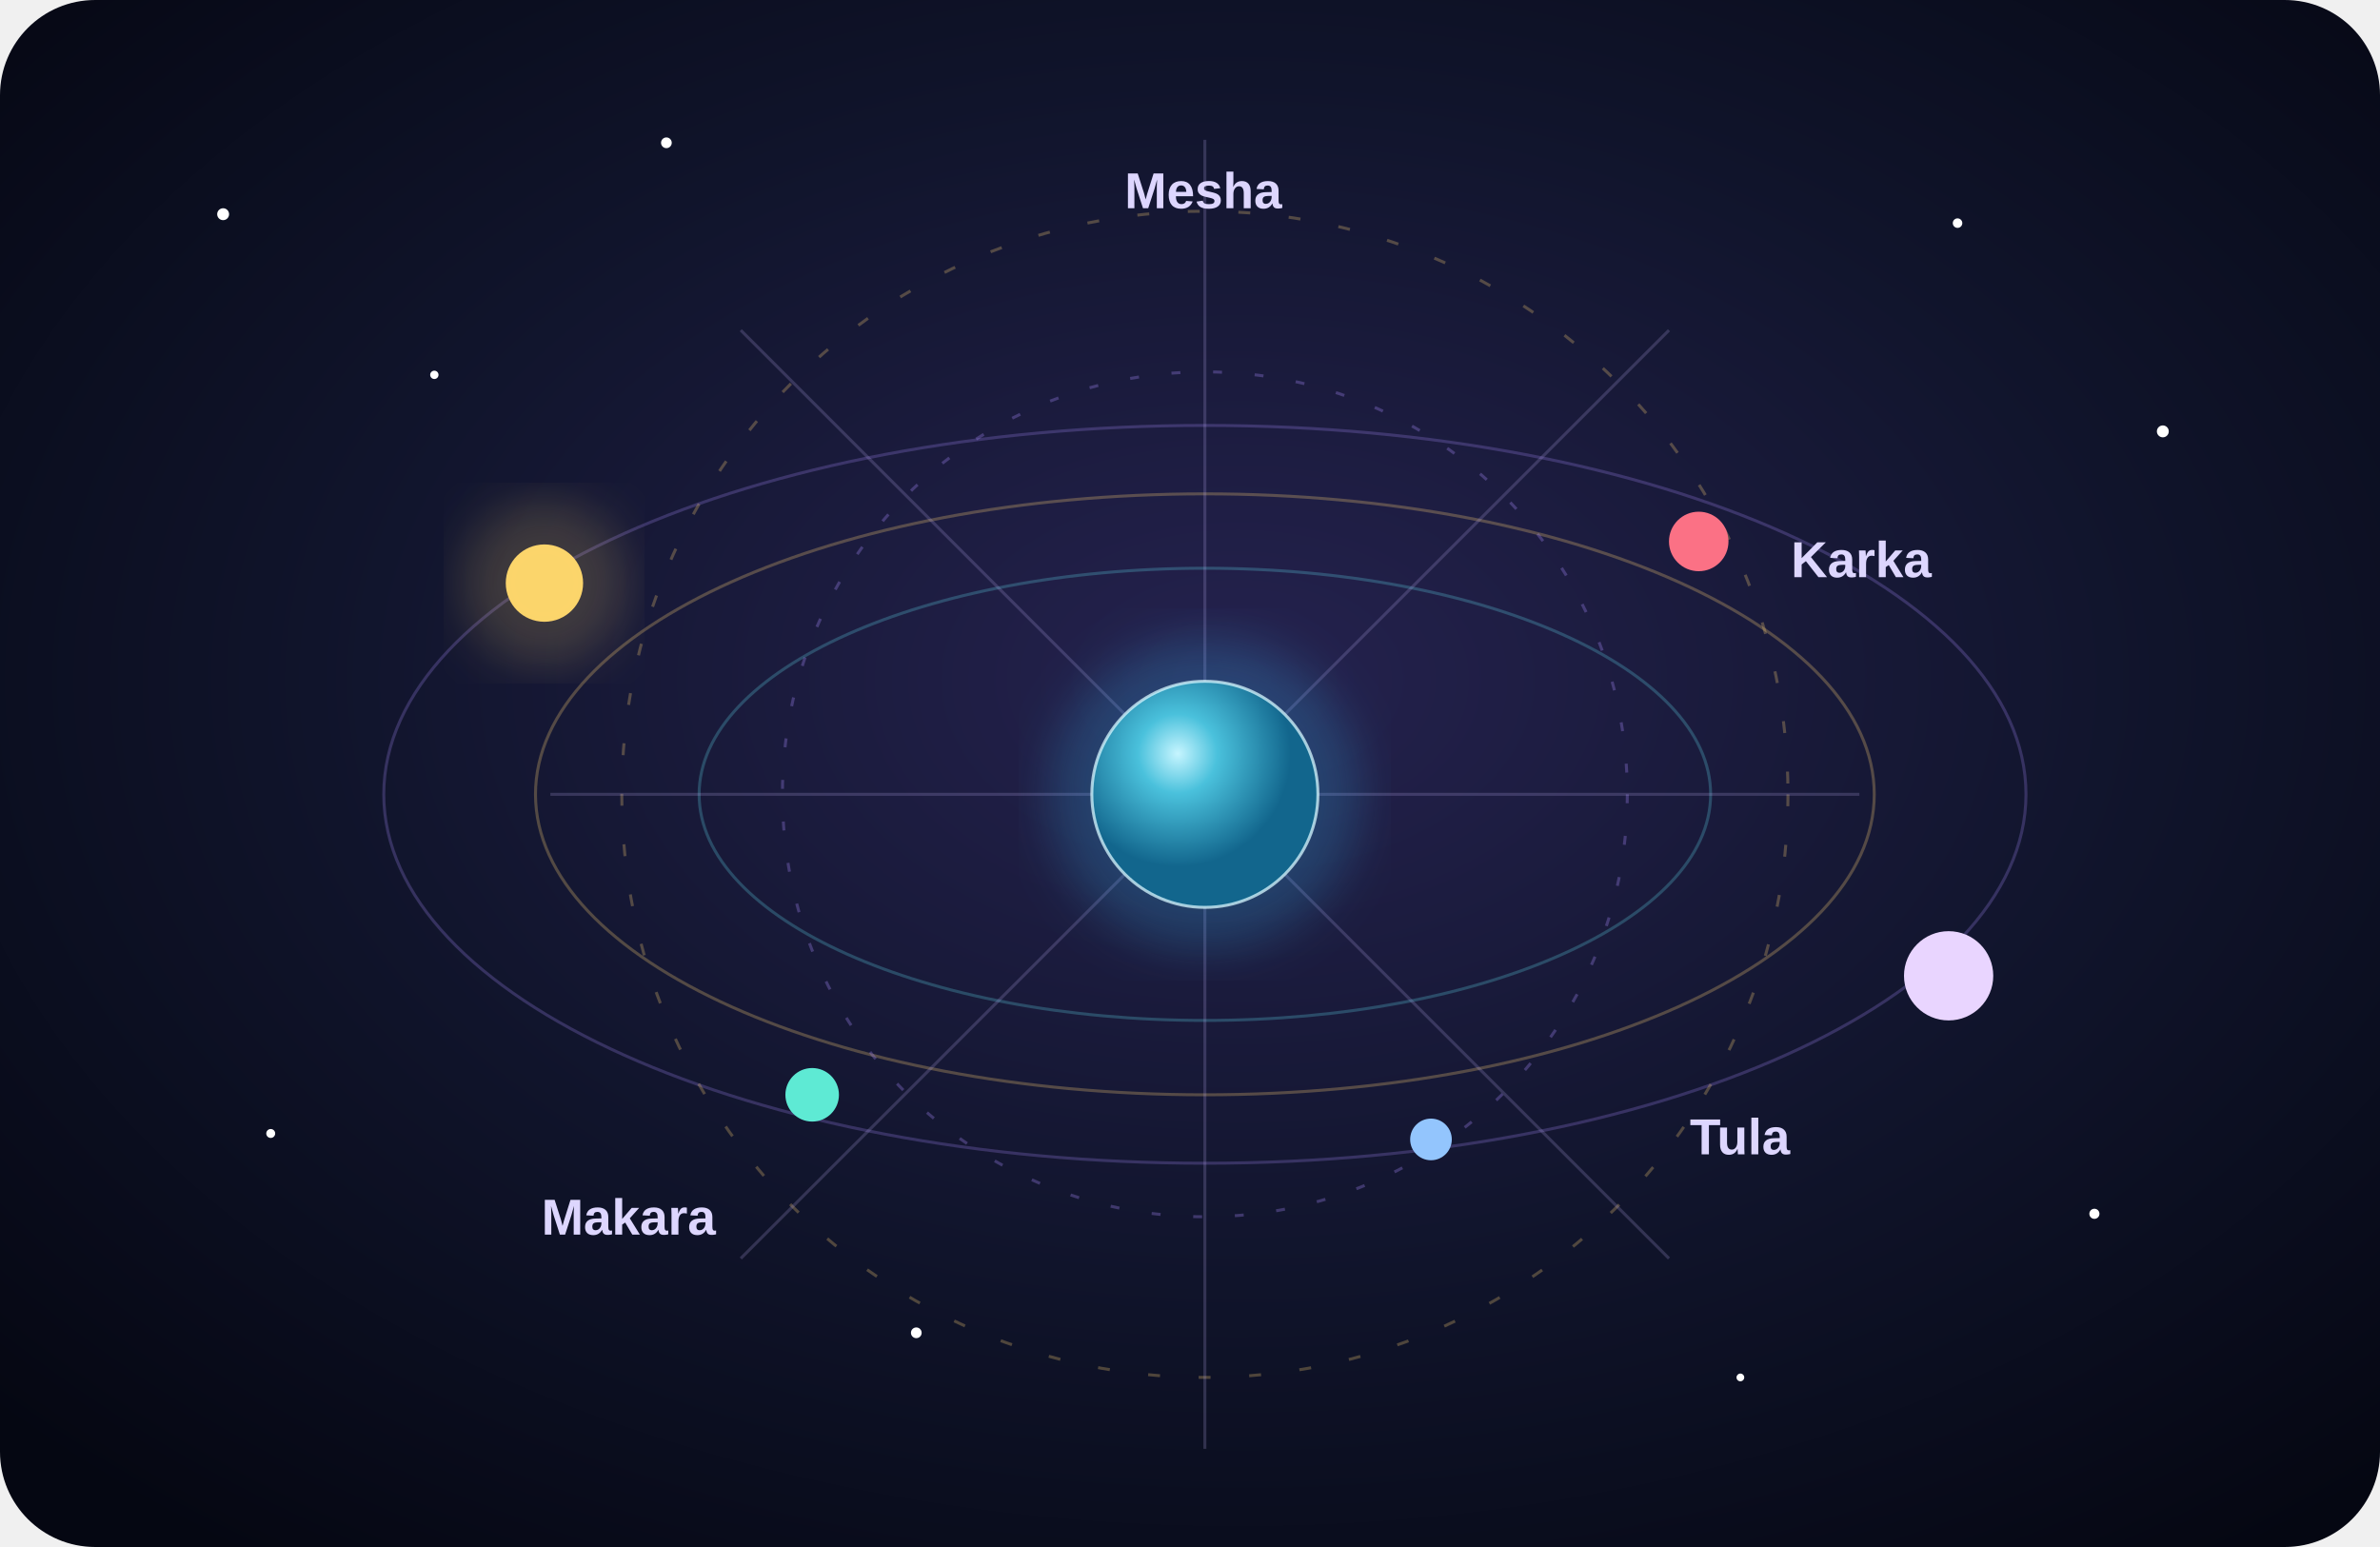
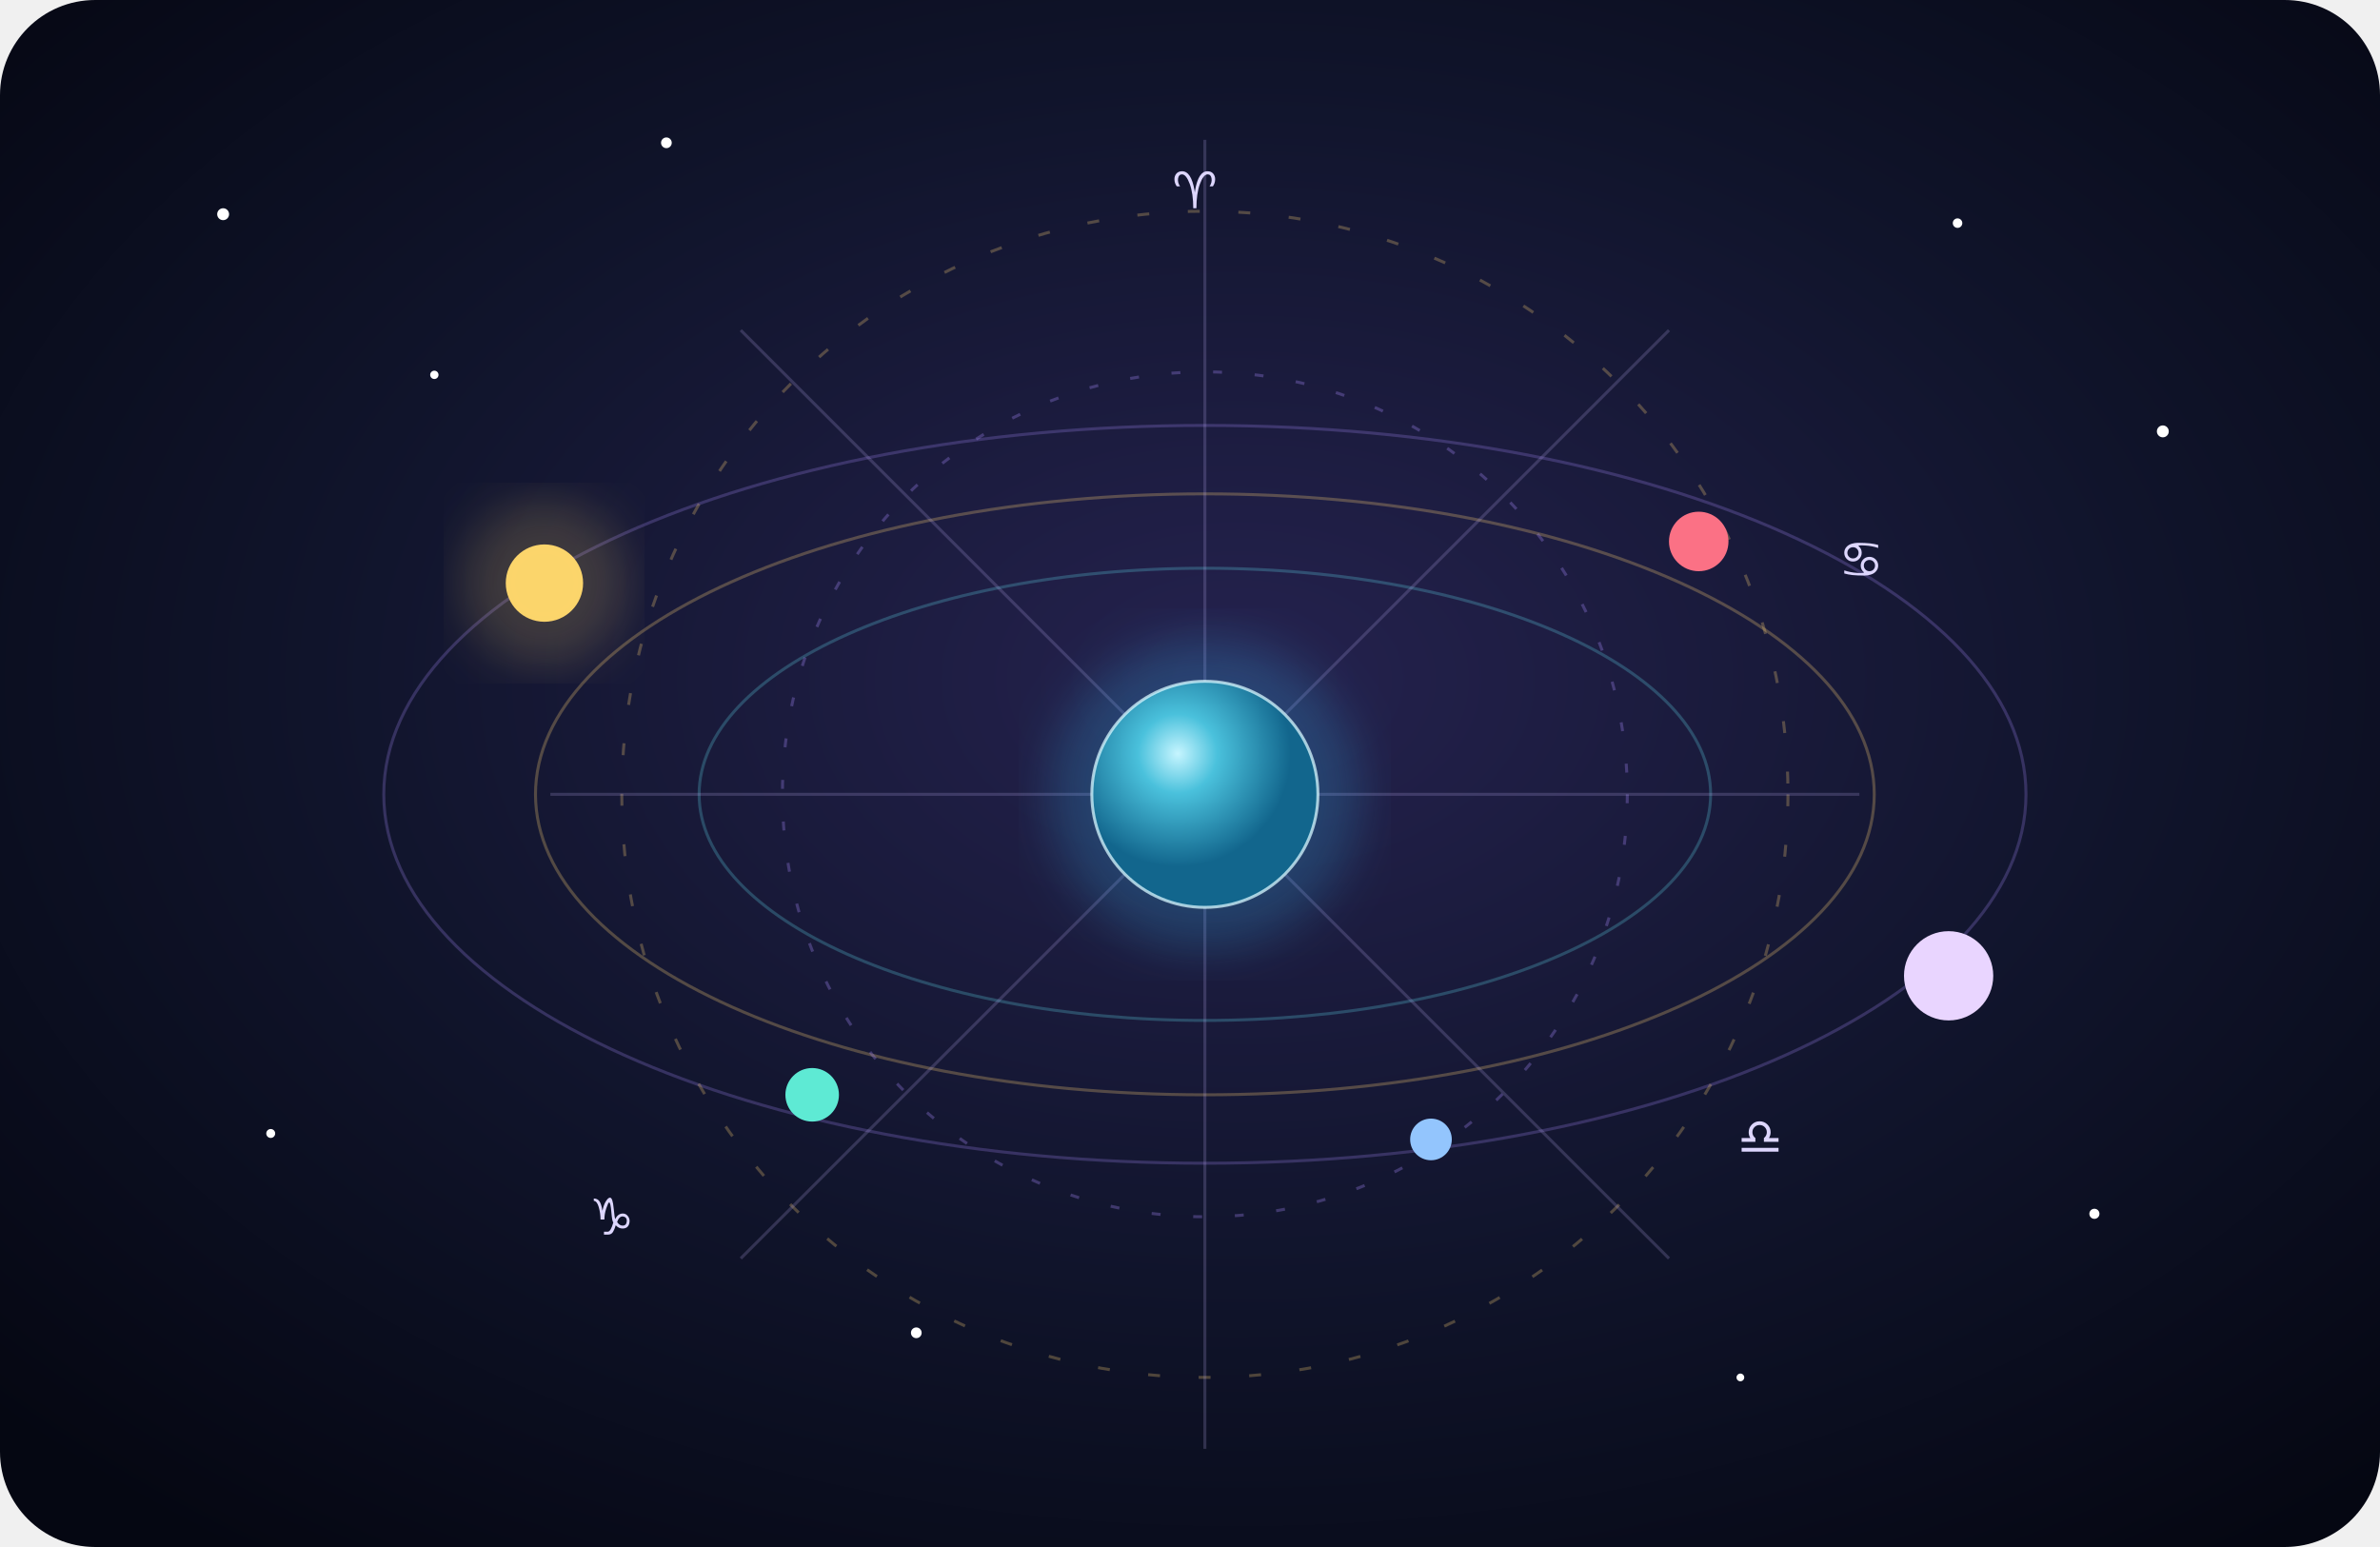
<svg xmlns="http://www.w3.org/2000/svg" viewBox="0 0 800 520" role="img">
  <defs>
    <radialGradient id="sky" cx="52%" cy="44%" r="70%">
      <stop offset="0" stop-color="#25224f" />
      <stop offset=".55" stop-color="#10142b" />
      <stop offset="1" stop-color="#050712" />
    </radialGradient>
    <radialGradient id="earth" cx="38%" cy="32%">
      <stop offset="0" stop-color="#c6f5ff" />
      <stop offset=".35" stop-color="#4ac1dc" />
      <stop offset="1" stop-color="#12668d" />
    </radialGradient>
    <filter id="glow">
      <feGaussianBlur stdDeviation="8" />
    </filter>
  </defs>
  <rect width="800" height="520" rx="32" fill="url(#sky)" />
  <g fill="#fff">
    <circle cx="75" cy="72" r="2" />
    <circle cx="146" cy="126" r="1.4" />
    <circle cx="224" cy="48" r="1.8" />
    <circle cx="658" cy="75" r="1.6" />
    <circle cx="727" cy="145" r="2" />
    <circle cx="91" cy="381" r="1.5" />
    <circle cx="704" cy="408" r="1.7" />
    <circle cx="585" cy="463" r="1.3" />
    <circle cx="308" cy="448" r="1.8" />
  </g>
  <g transform="translate(405 267)" fill="none">
    <ellipse rx="276" ry="124" stroke="#a78bfa" stroke-opacity=".25" />
    <ellipse rx="225" ry="101" stroke="#f7cc75" stroke-opacity=".28" />
    <ellipse rx="170" ry="76" stroke="#67e8f9" stroke-opacity=".24" />
    <circle r="142" stroke="#a78bfa" stroke-opacity=".3" stroke-dasharray="3 11" />
    <circle r="196" stroke="#f7cc75" stroke-opacity=".28" stroke-dasharray="4 13" />
    <g stroke="#c4b5fd" stroke-opacity=".2">
      <path d="M0-220V220" />
      <path d="M-220 0H220" />
      <path d="M-156-156L156 156" />
      <path d="M156-156L-156 156" />
    </g>
    <circle r="52" fill="#38bdf8" opacity=".22" filter="url(#glow)" />
    <circle r="38" fill="url(#earth)" stroke="#d6f6ff" stroke-opacity=".75" />
    <circle cx="-222" cy="-71" r="13" fill="#fbd56b" />
    <circle cx="-222" cy="-71" r="28" fill="#fbd56b" opacity=".18" filter="url(#glow)" />
    <circle cx="166" cy="-85" r="10" fill="#fb7185" />
    <circle cx="250" cy="61" r="15" fill="#e9d5ff" />
    <circle cx="-132" cy="101" r="9" fill="#5eead4" />
    <circle cx="76" cy="116" r="7" fill="#93c5fd" />
  </g>
  <g fill="#ddd6fe" font-family="Arial,sans-serif" font-size="17" font-weight="700">
-     <text x="378" y="70">Mesha</text>
-     <text x="602" y="194">Karka</text>
-     <text x="568" y="388">Tula</text>
-     <text x="182" y="415">Makara</text>
+     <text x="394" y="70">♈</text>
+     <text x="618" y="194">♋</text>
+     <text x="584" y="388">♎</text>
+     <text x="198" y="415">♑</text>
  </g>
</svg>
